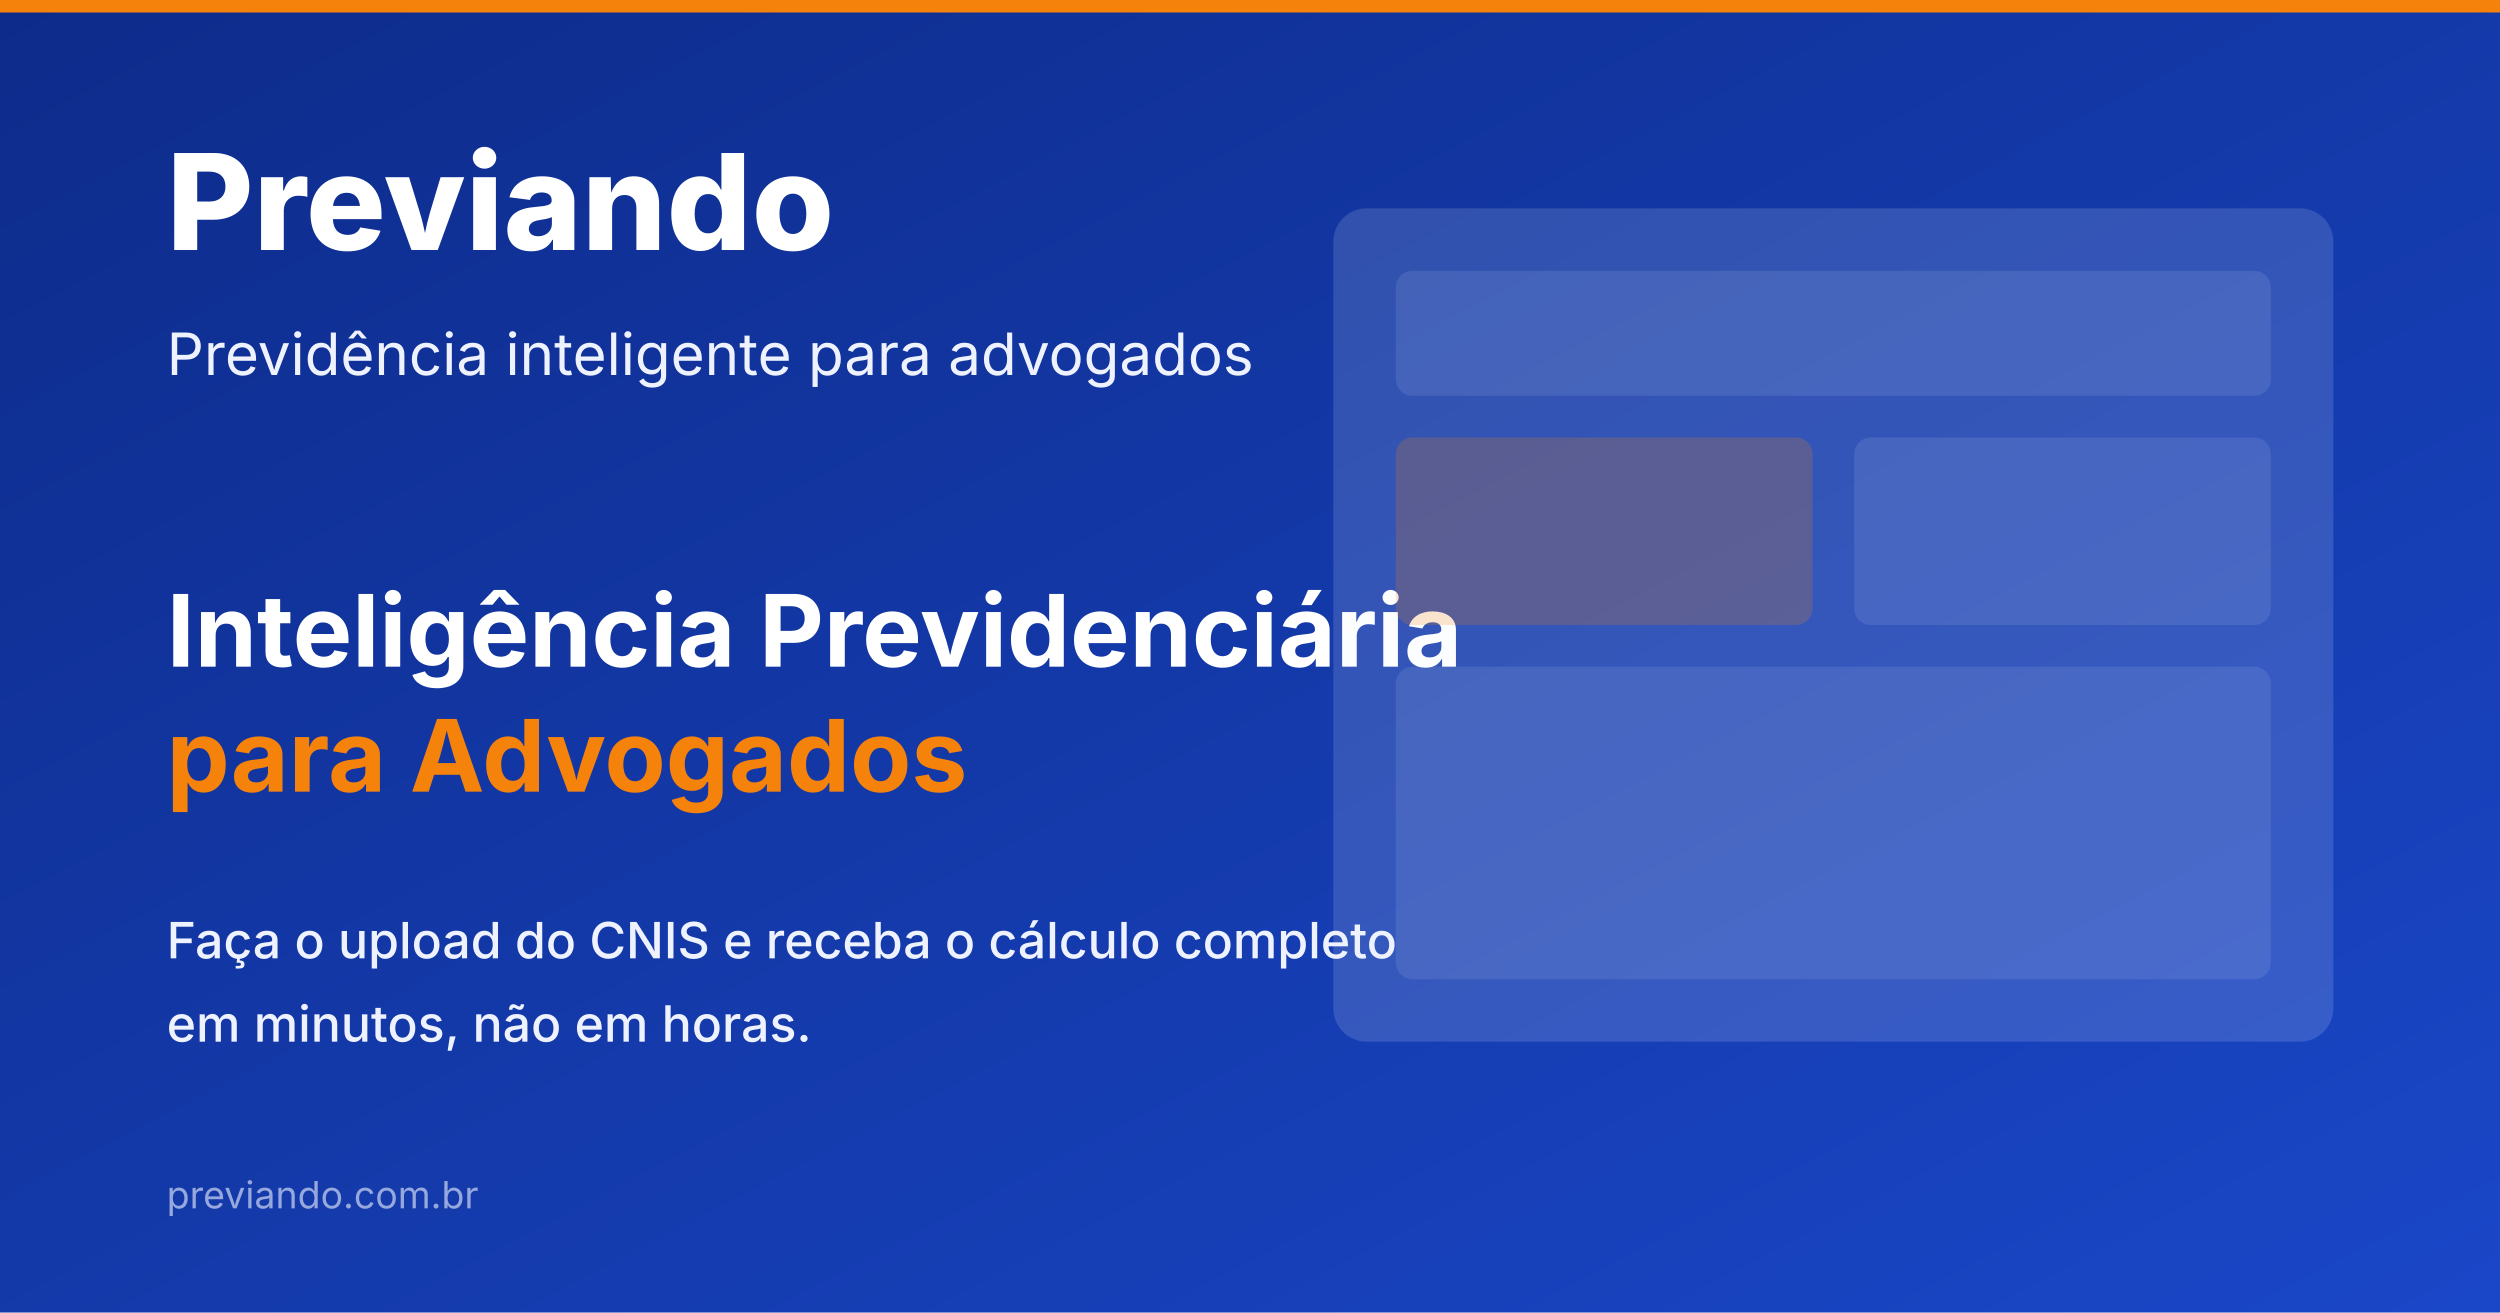
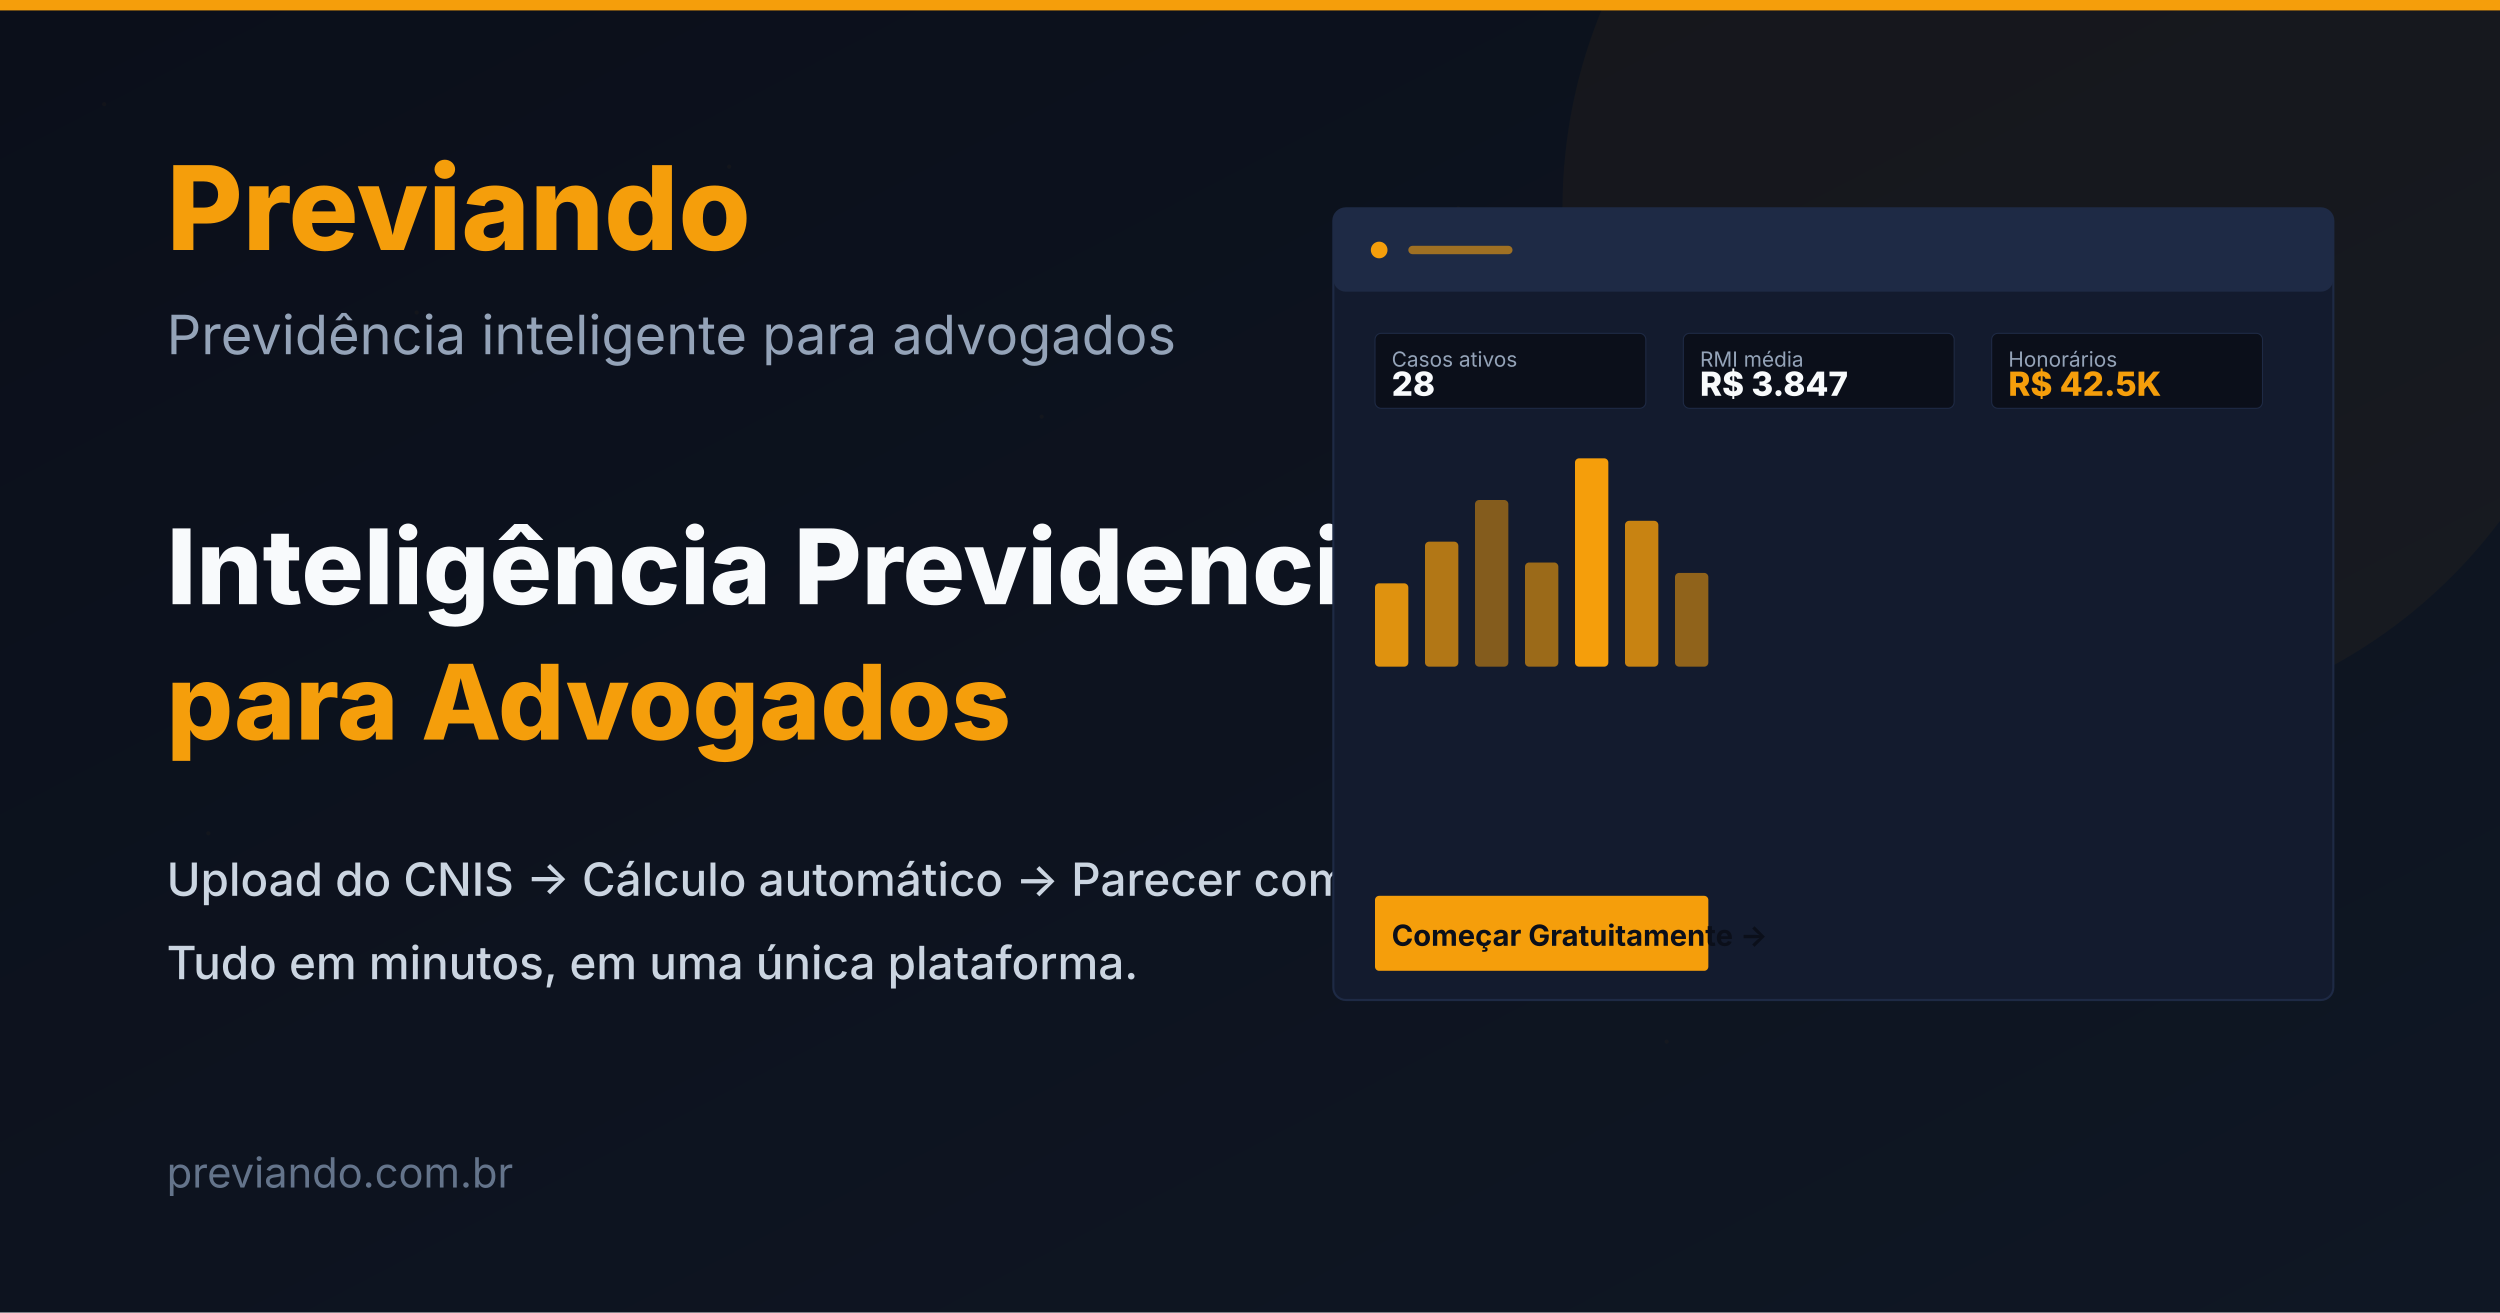
<svg xmlns="http://www.w3.org/2000/svg" width="1200" height="630">
  <defs>
    <linearGradient id="bg" x1="0%" y1="0%" x2="100%" y2="100%">
-       <stop offset="0%" style="stop-color:#0D2B8A" />
-       <stop offset="100%" style="stop-color:#1A47C8" />
+       <stop offset="0%" style="stop-color:#0B0F1A" />
+       <stop offset="100%" style="stop-color:#0F1724" />
    </linearGradient>
  </defs>
  <rect width="1200" height="630" fill="url(#bg)" />
-   <rect x="0" y="0" width="1200" height="6" fill="#F5820A" />
-   <text x="80" y="120" font-family="Inter, Arial, sans-serif" font-weight="800" font-size="64" fill="#FFFFFF">Previando</text>
-   <text x="80" y="180" font-family="Inter, Arial, sans-serif" font-weight="400" font-size="28" fill="#EEF2FF">Previdência inteligente para advogados</text>
-   <text x="80" y="320" font-family="Inter, Arial, sans-serif" font-weight="700" font-size="48" fill="#FFFFFF">Inteligência Previdenciária</text>
-   <text x="80" y="380" font-family="Inter, Arial, sans-serif" font-weight="700" font-size="48" fill="#F5820A">para Advogados</text>
-   <text x="80" y="460" font-family="Inter, Arial, sans-serif" font-weight="500" font-size="24" fill="#EEF2FF">Faça o upload do CNIS e receba o cálculo completo</text>
-   <text x="80" y="500" font-family="Inter, Arial, sans-serif" font-weight="500" font-size="24" fill="#EEF2FF">em minutos, não em horas.</text>
-   <rect x="640" y="100" width="480" height="400" rx="16" fill="#EEF2FF" opacity="0.15" />
-   <rect x="670" y="130" width="420" height="60" rx="8" fill="#EEF2FF" opacity="0.1" />
-   <rect x="670" y="210" width="200" height="90" rx="8" fill="#F5820A" opacity="0.2" />
-   <rect x="890" y="210" width="200" height="90" rx="8" fill="#EEF2FF" opacity="0.1" />
-   <rect x="670" y="320" width="420" height="150" rx="8" fill="#EEF2FF" opacity="0.1" />
-   <text x="80" y="580" font-family="Inter, Arial, sans-serif" font-weight="400" font-size="18" fill="#EEF2FF" opacity="0.6">previando.com.br</text>
+   <g opacity="0.03">
+     <circle cx="50" cy="50" r="1" fill="#F59E0B" />
+     <circle cx="200" cy="150" r="1" fill="#F59E0B" />
+     <circle cx="350" cy="80" r="1" fill="#F59E0B" />
+     <circle cx="500" cy="200" r="1" fill="#F59E0B" />
+     <circle cx="700" cy="100" r="1" fill="#F59E0B" />
+     <circle cx="900" cy="180" r="1" fill="#F59E0B" />
+     <circle cx="100" cy="400" r="1" fill="#F59E0B" />
+     <circle cx="800" cy="500" r="1" fill="#F59E0B" />
+     <circle cx="1100" cy="300" r="1" fill="#F59E0B" />
+   </g>
+   <rect x="0" y="0" width="1200" height="5" fill="#F59E0B" />
+   <circle cx="1000" cy="100" r="250" fill="#F59E0B" opacity="0.04" />
+   <text x="80" y="120" font-family="Inter, Arial, sans-serif" font-weight="800" font-size="56" fill="#F59E0B">Previando</text>
+   <text x="80" y="170" font-family="Inter, Arial, sans-serif" font-weight="400" font-size="26" fill="#94A3B8">Previdência inteligente para advogados</text>
+   <text x="80" y="290" font-family="Inter, Arial, sans-serif" font-weight="800" font-size="50" fill="#F8FAFC">Inteligência Previdenciária</text>
+   <text x="80" y="355" font-family="Inter, Arial, sans-serif" font-weight="800" font-size="50" fill="#F59E0B">para Advogados</text>
+   <text x="80" y="430" font-family="Inter, Arial, sans-serif" font-weight="500" font-size="22" fill="#CBD5E1">Upload do CNIS → Cálculo automático → Parecer com IA → Petição inicial</text>
+   <text x="80" y="470" font-family="Inter, Arial, sans-serif" font-weight="500" font-size="22" fill="#CBD5E1">Tudo em minutos, em uma única plataforma.</text>
+   <rect x="640" y="100" width="480" height="380" rx="6" fill="#131B2E" stroke="#1E2A45" stroke-width="1" />
+   <rect x="640" y="100" width="480" height="40" rx="6" fill="#1E2A45" />
+   <circle cx="662" cy="120" r="4" fill="#F59E0B" />
+   <rect x="676" y="118" width="50" height="4" rx="2" fill="#F59E0B" opacity="0.6" />
+   <rect x="660" y="160" width="130" height="36" rx="3" fill="#0B0F1A" stroke="#1E2A45" stroke-width="0.5" />
+   <rect x="808" y="160" width="130" height="36" rx="3" fill="#0B0F1A" stroke="#1E2A45" stroke-width="0.5" />
+   <rect x="956" y="160" width="130" height="36" rx="3" fill="#0B0F1A" stroke="#1E2A45" stroke-width="0.5" />
+   <text x="668" y="176" fill="#94A3B8" font-size="10" font-family="Inter, sans-serif">Casos ativos</text>
+   <text x="668" y="190" fill="#F8FAFC" font-size="16" font-weight="800" font-family="Inter, sans-serif">28</text>
+   <text x="816" y="176" fill="#94A3B8" font-size="10" font-family="Inter, sans-serif">RMI média</text>
+   <text x="816" y="190" fill="#F8FAFC" font-size="16" font-weight="800" font-family="Inter, sans-serif">R$ 3.847</text>
+   <text x="964" y="176" fill="#94A3B8" font-size="10" font-family="Inter, sans-serif">Honorários</text>
+   <text x="964" y="190" fill="#F59E0B" font-size="16" font-weight="800" font-family="Inter, sans-serif">R$ 42.5K</text>
+   <rect x="660" y="280" width="16" height="40" rx="2" fill="#F59E0B" opacity="0.9" />
+   <rect x="684" y="260" width="16" height="60" rx="2" fill="#F59E0B" opacity="0.7" />
+   <rect x="708" y="240" width="16" height="80" rx="2" fill="#F59E0B" opacity="0.5" />
+   <rect x="732" y="270" width="16" height="50" rx="2" fill="#F59E0B" opacity="0.6" />
+   <rect x="756" y="220" width="16" height="100" rx="2" fill="#F59E0B" />
+   <rect x="780" y="250" width="16" height="70" rx="2" fill="#F59E0B" opacity="0.8" />
+   <rect x="804" y="275" width="16" height="45" rx="2" fill="#F59E0B" opacity="0.55" />
+   <rect x="660" y="430" width="160" height="36" rx="2" fill="#F59E0B" />
+   <text x="668" y="454" fill="#0B0F1A" font-size="14" font-weight="700" font-family="Inter, sans-serif">Começar Gratuitamente →</text>
+   <text x="80" y="570" font-family="Inter, Arial, sans-serif" font-weight="400" font-size="20" fill="#64748B">previando.com.br</text>
</svg>
